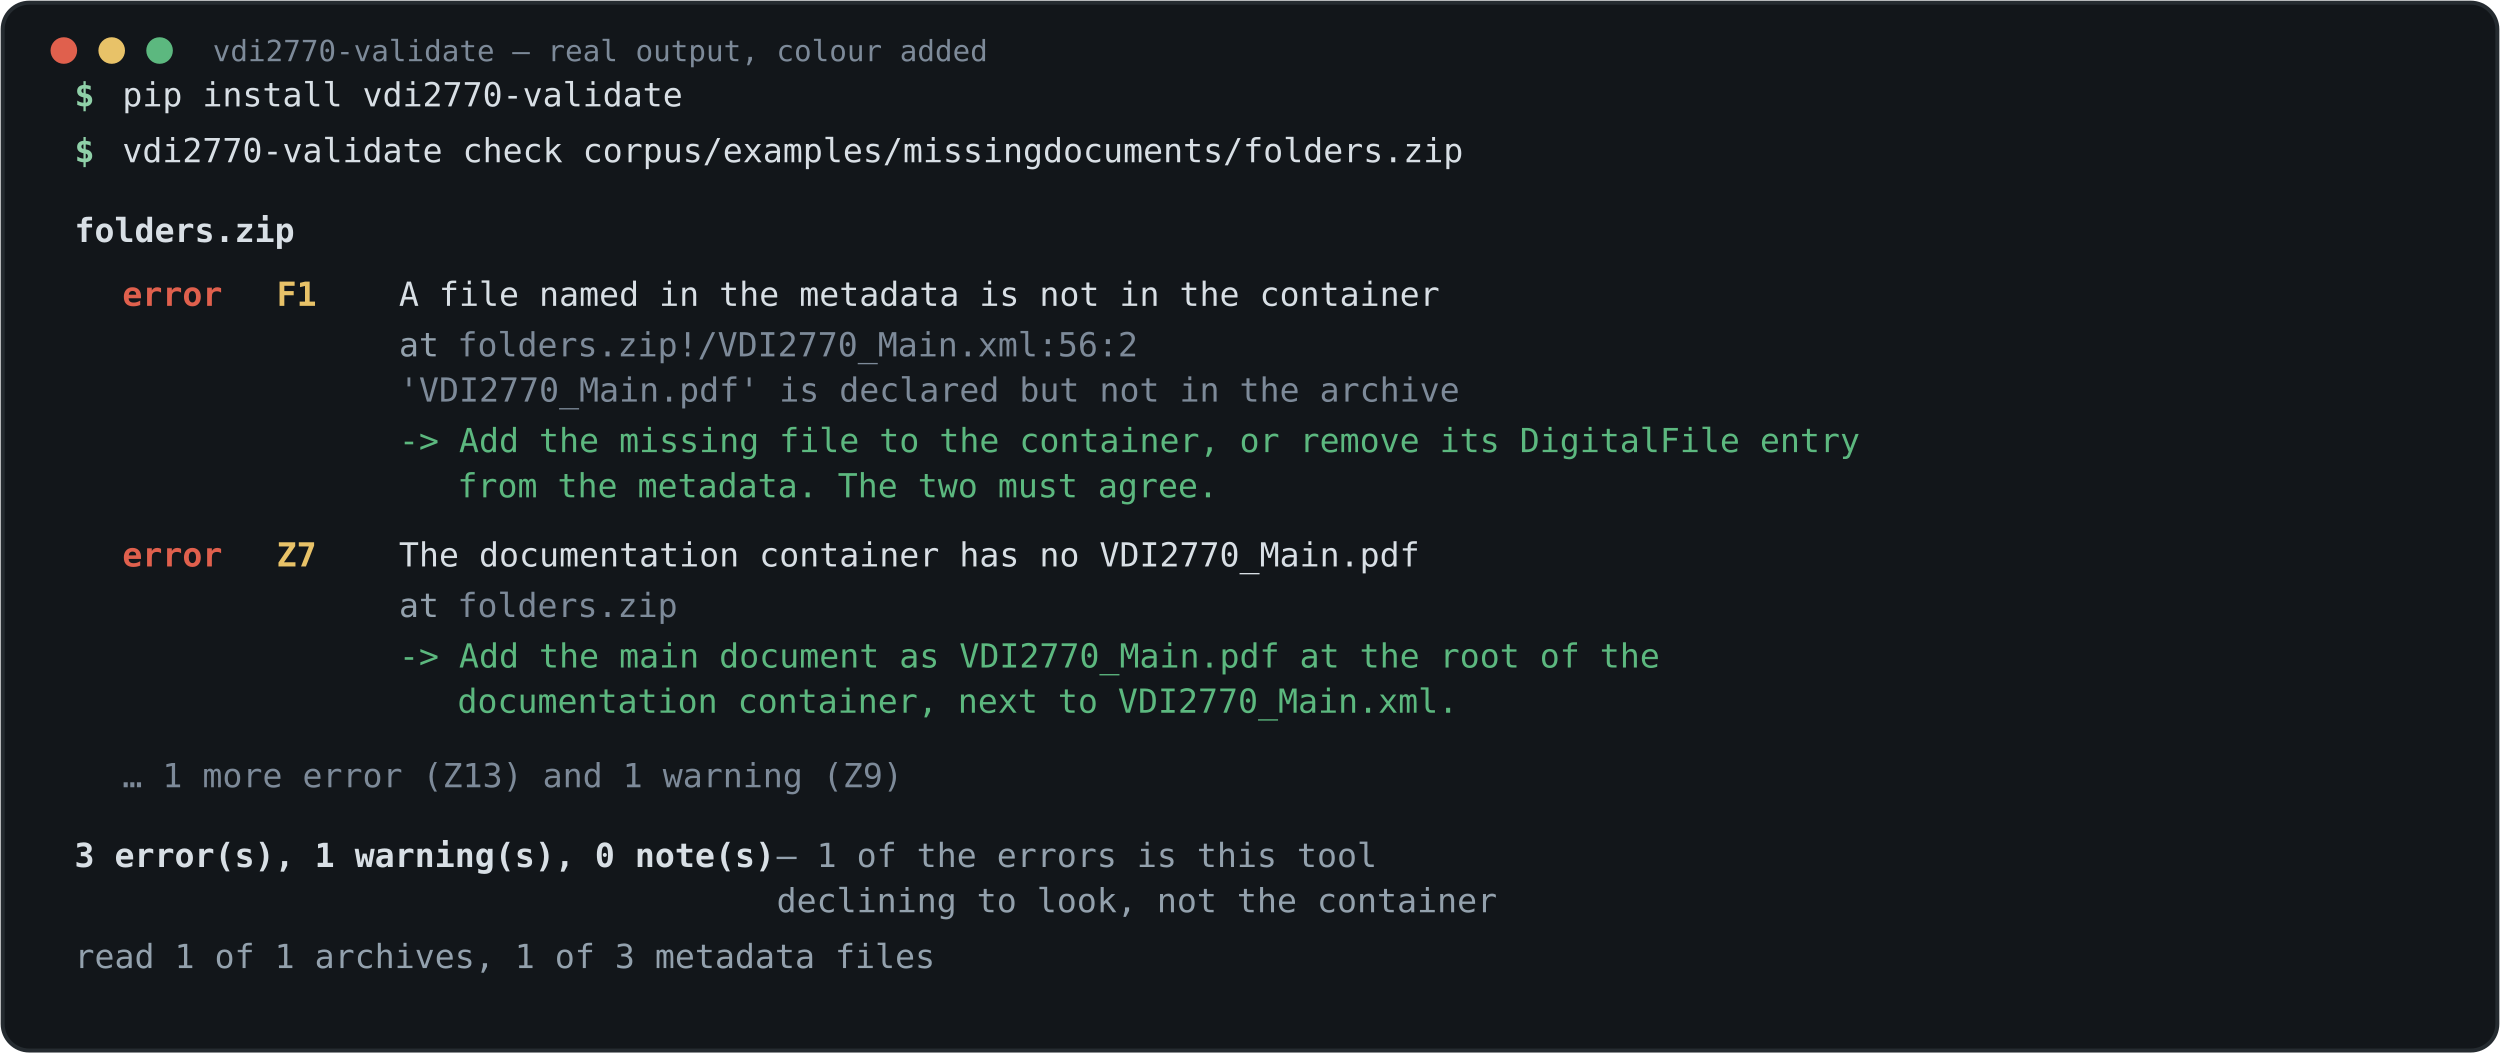
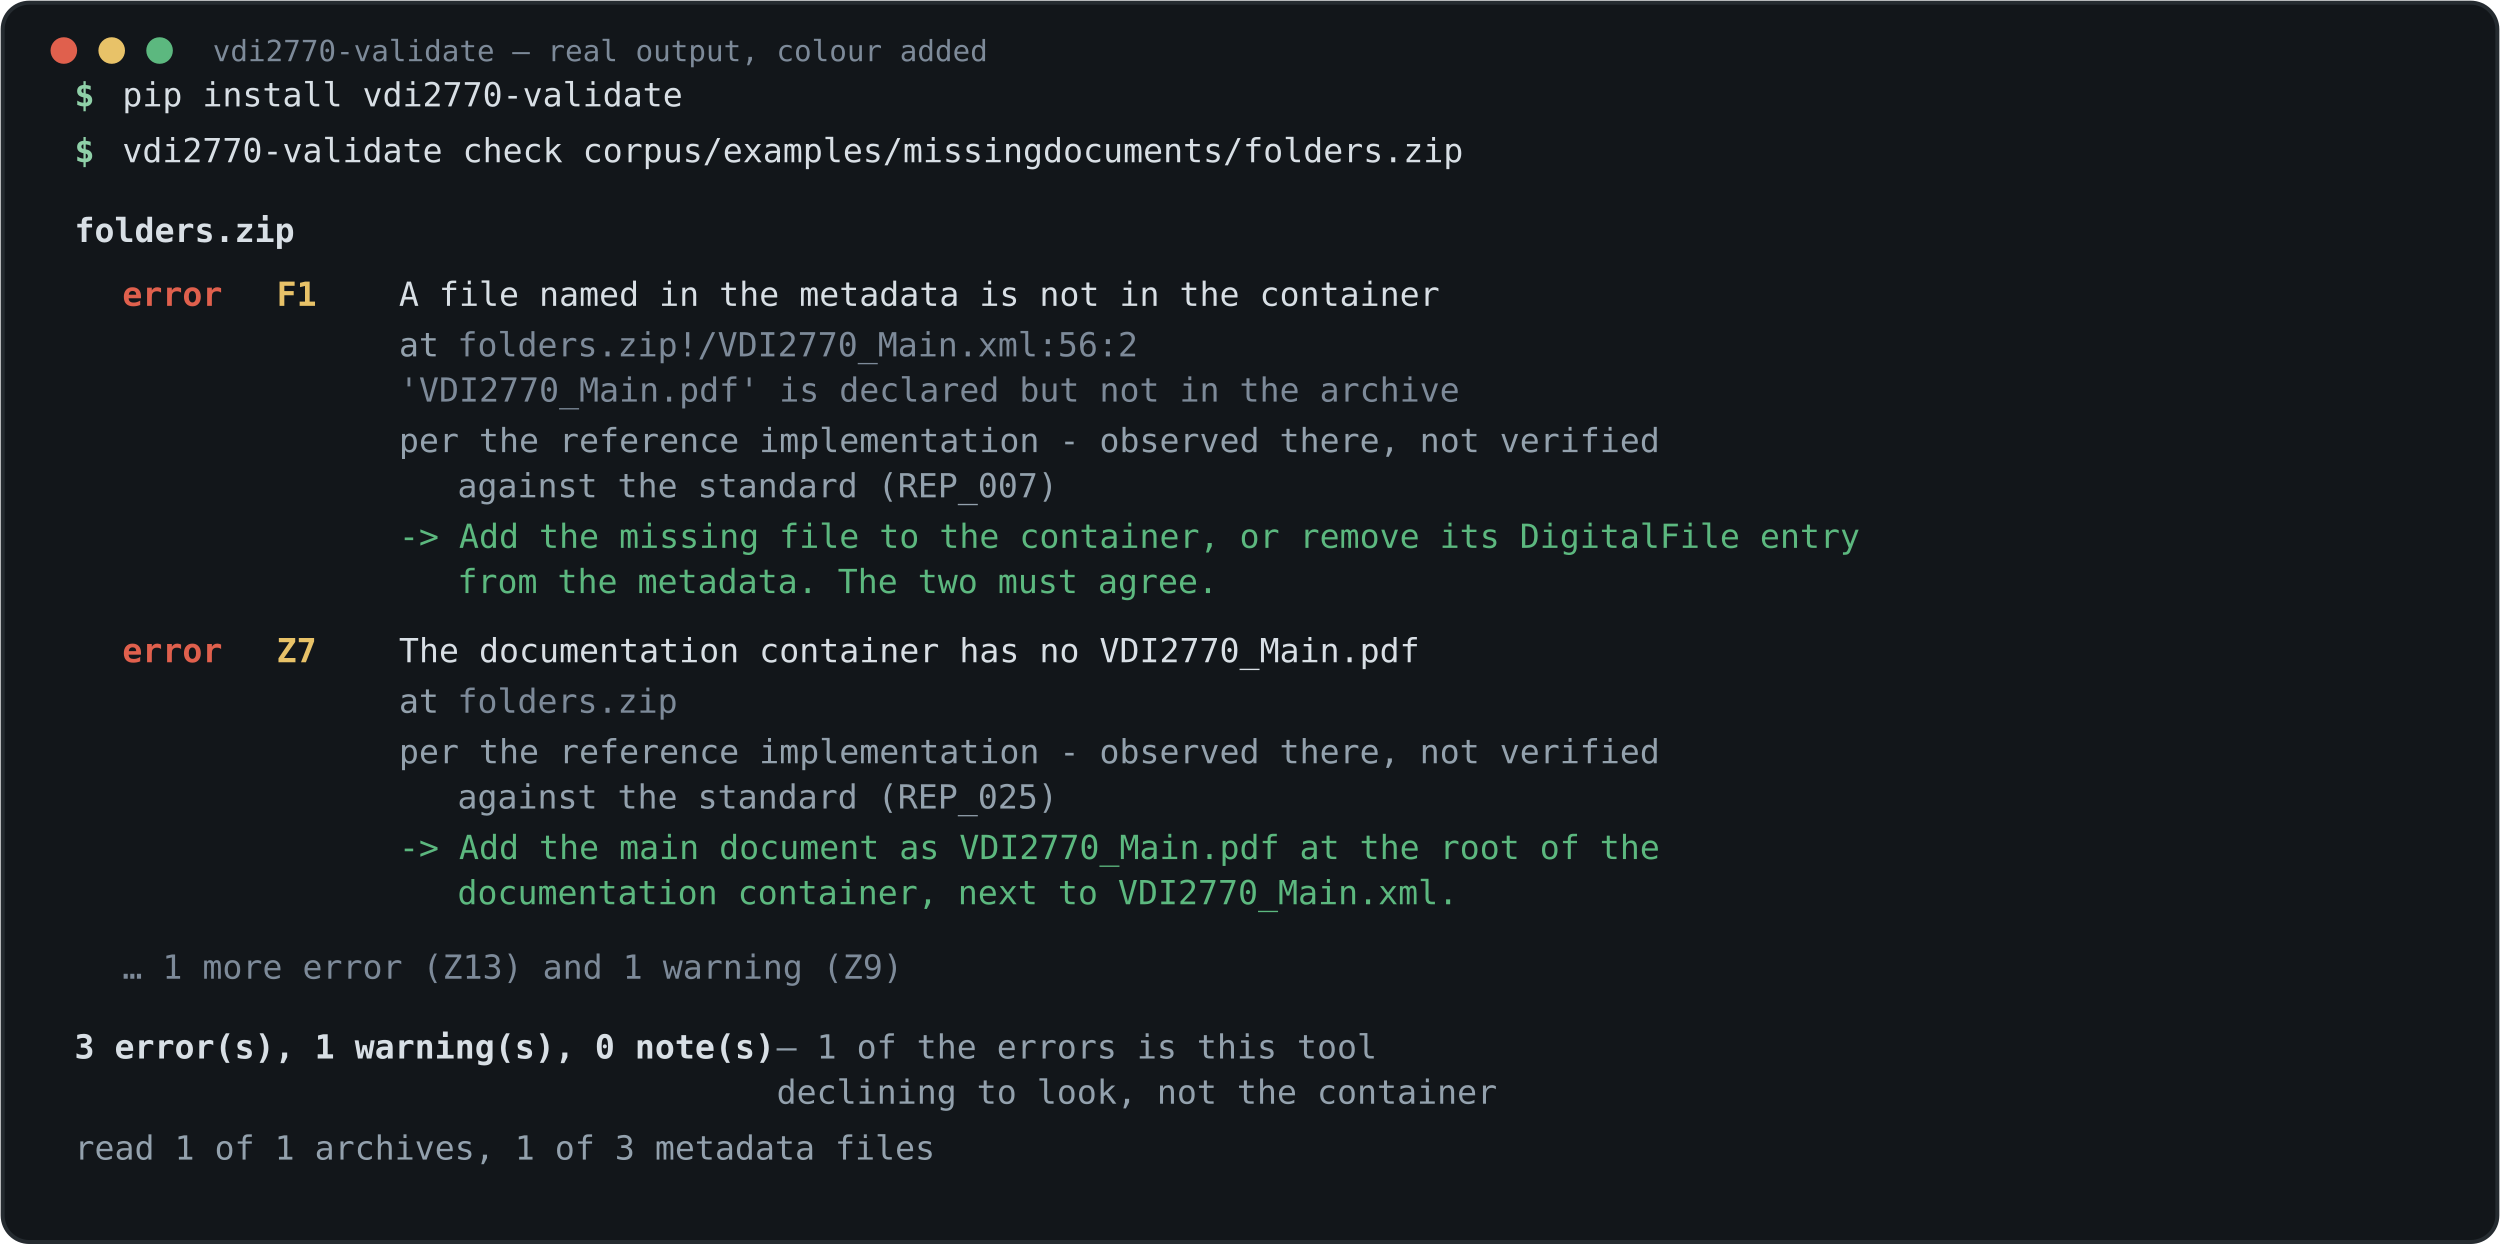
- <svg xmlns="http://www.w3.org/2000/svg" viewBox="0 0 940 396" role="img" aria-label="Real vdi2770-validate output on a container that ships in this repository: error F1, a file named in the metadata is not in the container, with the line it is declared on and how to fix it; error Z7, the documentation container has no VDI2770_Main.pdf, with its remedy">
-   <rect x="1" y="1" width="938" height="394" rx="10" fill="#12161a" stroke="#252b30" stroke-width="1.5" />
+ <svg xmlns="http://www.w3.org/2000/svg" viewBox="0 0 940 468" role="img" aria-label="Real vdi2770-validate output on a container that ships in this repository: error F1, a file named in the metadata is not in the container, with the line it is declared on and how to fix it; error Z7, the documentation container has no VDI2770_Main.pdf, with its remedy">
+   <rect x="1" y="1" width="938" height="466" rx="10" fill="#12161a" stroke="#252b30" stroke-width="1.5" />
  <circle cx="24" cy="19" r="5" fill="#e0604d" />
  <circle cx="42" cy="19" r="5" fill="#e8c268" />
  <circle cx="60" cy="19" r="5" fill="#5cb87f" />
  <text x="80" y="23" font-family="ui-monospace,SFMono-Regular,Menlo,Consolas,monospace" font-size="11" fill="#7d8a99">vdi2770-validate — real output, colour added</text>
  <text y="40" font-family="ui-monospace,SFMono-Regular,Menlo,Consolas,monospace" font-size="12.5" xml:space="preserve">
    <tspan x="28" fill="#8fd0a8" font-weight="700">$ </tspan>
    <tspan x="46" fill="#d8dfe5">pip install vdi2770-validate</tspan>
  </text>
  <text y="61" font-family="ui-monospace,SFMono-Regular,Menlo,Consolas,monospace" font-size="12.5" xml:space="preserve">
    <tspan x="28" fill="#8fd0a8" font-weight="700">$ </tspan>
    <tspan x="46" fill="#d8dfe5">vdi2770-validate check corpus/examples/missingdocuments/folders.zip</tspan>
  </text>
  <text y="91" font-family="ui-monospace,SFMono-Regular,Menlo,Consolas,monospace" font-size="12.5" xml:space="preserve">
    <tspan x="28" fill="#d8dfe5" font-weight="700">folders.zip</tspan>
  </text>
  <text y="115" font-family="ui-monospace,SFMono-Regular,Menlo,Consolas,monospace" font-size="12.5" xml:space="preserve">
    <tspan x="46" fill="#e0604d" font-weight="700">error </tspan>
    <tspan x="104" fill="#e8c268" font-weight="700">F1 </tspan>
    <tspan x="150" fill="#d8dfe5">A file named in the metadata is not in the container</tspan>
  </text>
  <text y="134" font-family="ui-monospace,SFMono-Regular,Menlo,Consolas,monospace" font-size="12.5" xml:space="preserve">
    <tspan x="150" fill="#93a1ad">at </tspan>
    <tspan x="172" fill="#7d8a99">folders.zip!/VDI2770_Main.xml:56:2</tspan>
  </text>
  <text y="151" font-family="ui-monospace,SFMono-Regular,Menlo,Consolas,monospace" font-size="12.5" xml:space="preserve">
    <tspan x="150" fill="#7d8a99">'VDI2770_Main.pdf' is declared but not in the archive</tspan>
  </text>
  <text y="170" font-family="ui-monospace,SFMono-Regular,Menlo,Consolas,monospace" font-size="12.5" xml:space="preserve">
+     <tspan x="150" fill="#93a1ad">per the reference implementation - observed there, not verified</tspan>
+   </text>
+   <text y="187" font-family="ui-monospace,SFMono-Regular,Menlo,Consolas,monospace" font-size="12.5" xml:space="preserve">
+     <tspan x="172" fill="#93a1ad">against the standard (REP_007)</tspan>
+   </text>
+   <text y="206" font-family="ui-monospace,SFMono-Regular,Menlo,Consolas,monospace" font-size="12.5" xml:space="preserve">
    <tspan x="150" fill="#5cb87f">-&gt; Add the missing file to the container, or remove its DigitalFile entry</tspan>
  </text>
-   <text y="187" font-family="ui-monospace,SFMono-Regular,Menlo,Consolas,monospace" font-size="12.5" xml:space="preserve">
+   <text y="223" font-family="ui-monospace,SFMono-Regular,Menlo,Consolas,monospace" font-size="12.5" xml:space="preserve">
    <tspan x="172" fill="#5cb87f">from the metadata. The two must agree.</tspan>
  </text>
-   <text y="213" font-family="ui-monospace,SFMono-Regular,Menlo,Consolas,monospace" font-size="12.5" xml:space="preserve">
+   <text y="249" font-family="ui-monospace,SFMono-Regular,Menlo,Consolas,monospace" font-size="12.5" xml:space="preserve">
    <tspan x="46" fill="#e0604d" font-weight="700">error </tspan>
    <tspan x="104" fill="#e8c268" font-weight="700">Z7 </tspan>
    <tspan x="150" fill="#d8dfe5">The documentation container has no VDI2770_Main.pdf</tspan>
  </text>
-   <text y="232" font-family="ui-monospace,SFMono-Regular,Menlo,Consolas,monospace" font-size="12.5" xml:space="preserve">
+   <text y="268" font-family="ui-monospace,SFMono-Regular,Menlo,Consolas,monospace" font-size="12.5" xml:space="preserve">
    <tspan x="150" fill="#93a1ad">at </tspan>
    <tspan x="172" fill="#7d8a99">folders.zip</tspan>
  </text>
-   <text y="251" font-family="ui-monospace,SFMono-Regular,Menlo,Consolas,monospace" font-size="12.5" xml:space="preserve">
+   <text y="287" font-family="ui-monospace,SFMono-Regular,Menlo,Consolas,monospace" font-size="12.5" xml:space="preserve">
+     <tspan x="150" fill="#93a1ad">per the reference implementation - observed there, not verified</tspan>
+   </text>
+   <text y="304" font-family="ui-monospace,SFMono-Regular,Menlo,Consolas,monospace" font-size="12.5" xml:space="preserve">
+     <tspan x="172" fill="#93a1ad">against the standard (REP_025)</tspan>
+   </text>
+   <text y="323" font-family="ui-monospace,SFMono-Regular,Menlo,Consolas,monospace" font-size="12.5" xml:space="preserve">
    <tspan x="150" fill="#5cb87f">-&gt; Add the main document as VDI2770_Main.pdf at the root of the</tspan>
  </text>
-   <text y="268" font-family="ui-monospace,SFMono-Regular,Menlo,Consolas,monospace" font-size="12.5" xml:space="preserve">
+   <text y="340" font-family="ui-monospace,SFMono-Regular,Menlo,Consolas,monospace" font-size="12.5" xml:space="preserve">
    <tspan x="172" fill="#5cb87f">documentation container, next to VDI2770_Main.xml.</tspan>
  </text>
-   <text y="296" font-family="ui-monospace,SFMono-Regular,Menlo,Consolas,monospace" font-size="12.5" xml:space="preserve">
+   <text y="368" font-family="ui-monospace,SFMono-Regular,Menlo,Consolas,monospace" font-size="12.5" xml:space="preserve">
    <tspan x="46" fill="#7d8a99">… 1 more error (Z13) and 1 warning (Z9)</tspan>
  </text>
-   <text y="326" font-family="ui-monospace,SFMono-Regular,Menlo,Consolas,monospace" font-size="12.5" xml:space="preserve">
+   <text y="398" font-family="ui-monospace,SFMono-Regular,Menlo,Consolas,monospace" font-size="12.5" xml:space="preserve">
    <tspan x="28" fill="#d8dfe5" font-weight="700">3 error(s), 1 warning(s), 0 note(s) </tspan>
    <tspan x="292" fill="#93a1ad">— 1 of the errors is this tool</tspan>
  </text>
-   <text y="343" font-family="ui-monospace,SFMono-Regular,Menlo,Consolas,monospace" font-size="12.5" xml:space="preserve">
+   <text y="415" font-family="ui-monospace,SFMono-Regular,Menlo,Consolas,monospace" font-size="12.5" xml:space="preserve">
    <tspan x="292" fill="#93a1ad">declining to look, not the container</tspan>
  </text>
-   <text y="364" font-family="ui-monospace,SFMono-Regular,Menlo,Consolas,monospace" font-size="12.5" xml:space="preserve">
+   <text y="436" font-family="ui-monospace,SFMono-Regular,Menlo,Consolas,monospace" font-size="12.5" xml:space="preserve">
    <tspan x="28" fill="#93a1ad">read 1 of 1 archives, 1 of 3 metadata files</tspan>
  </text>
</svg>
